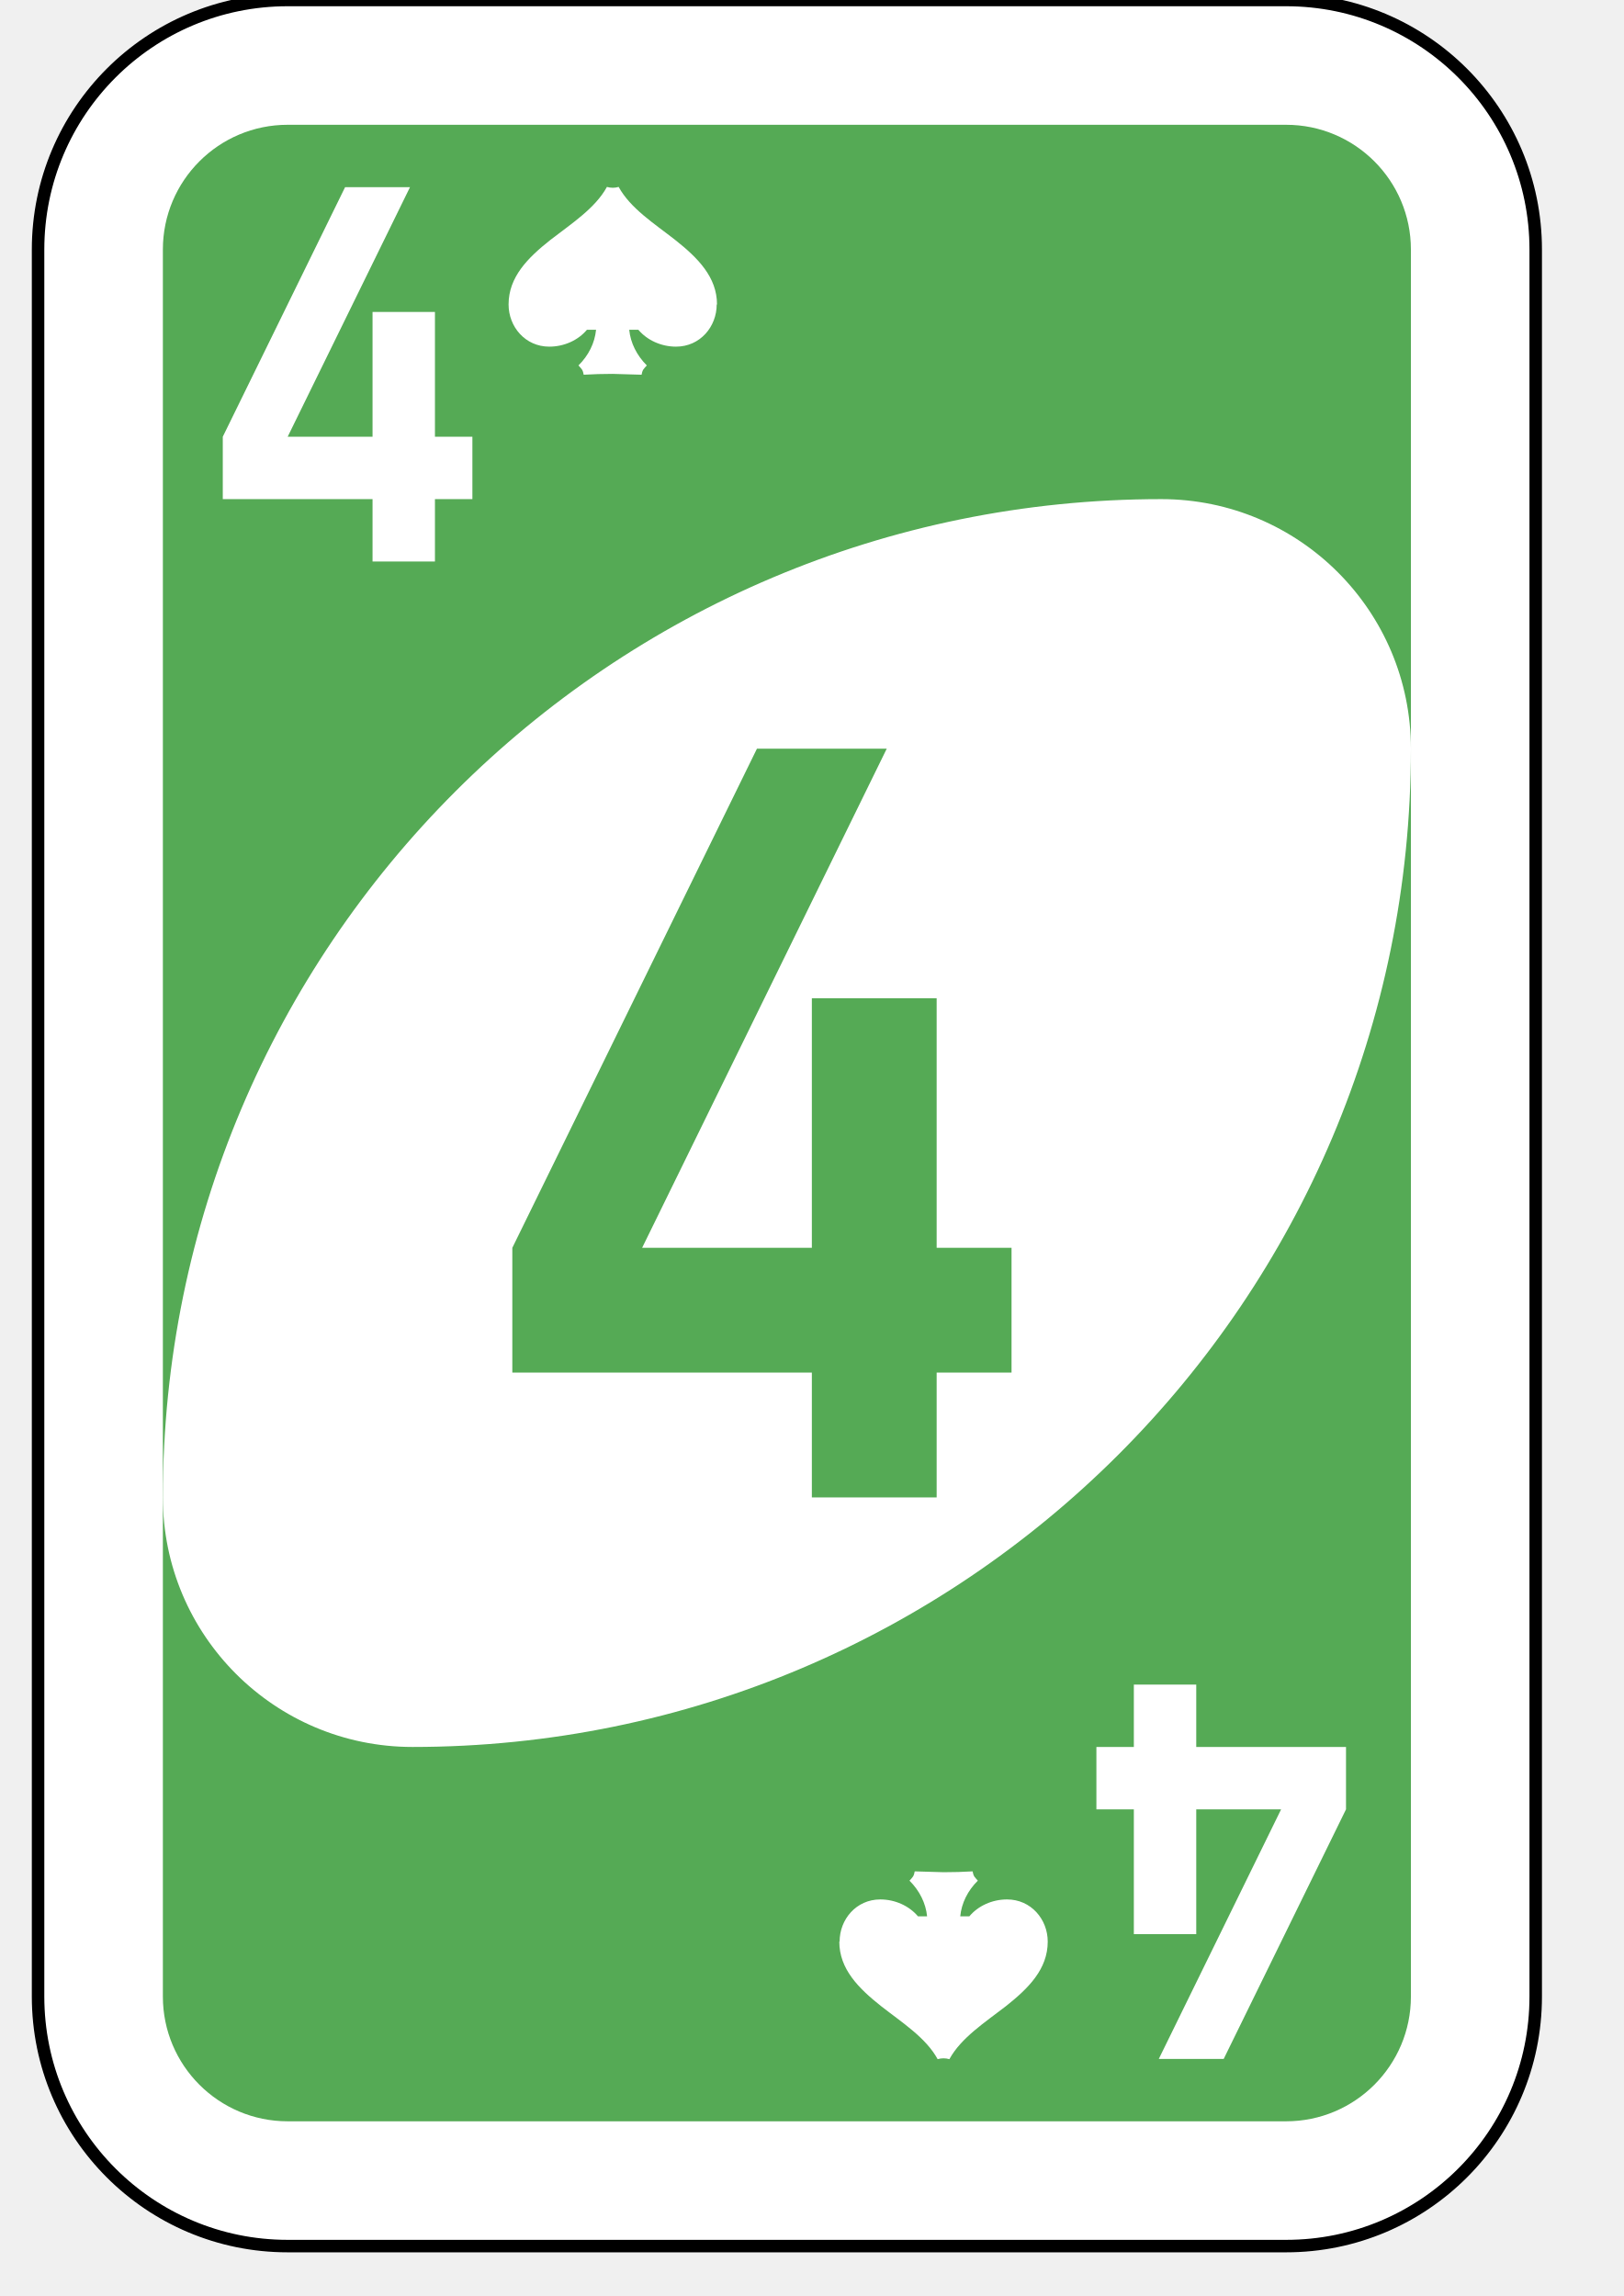
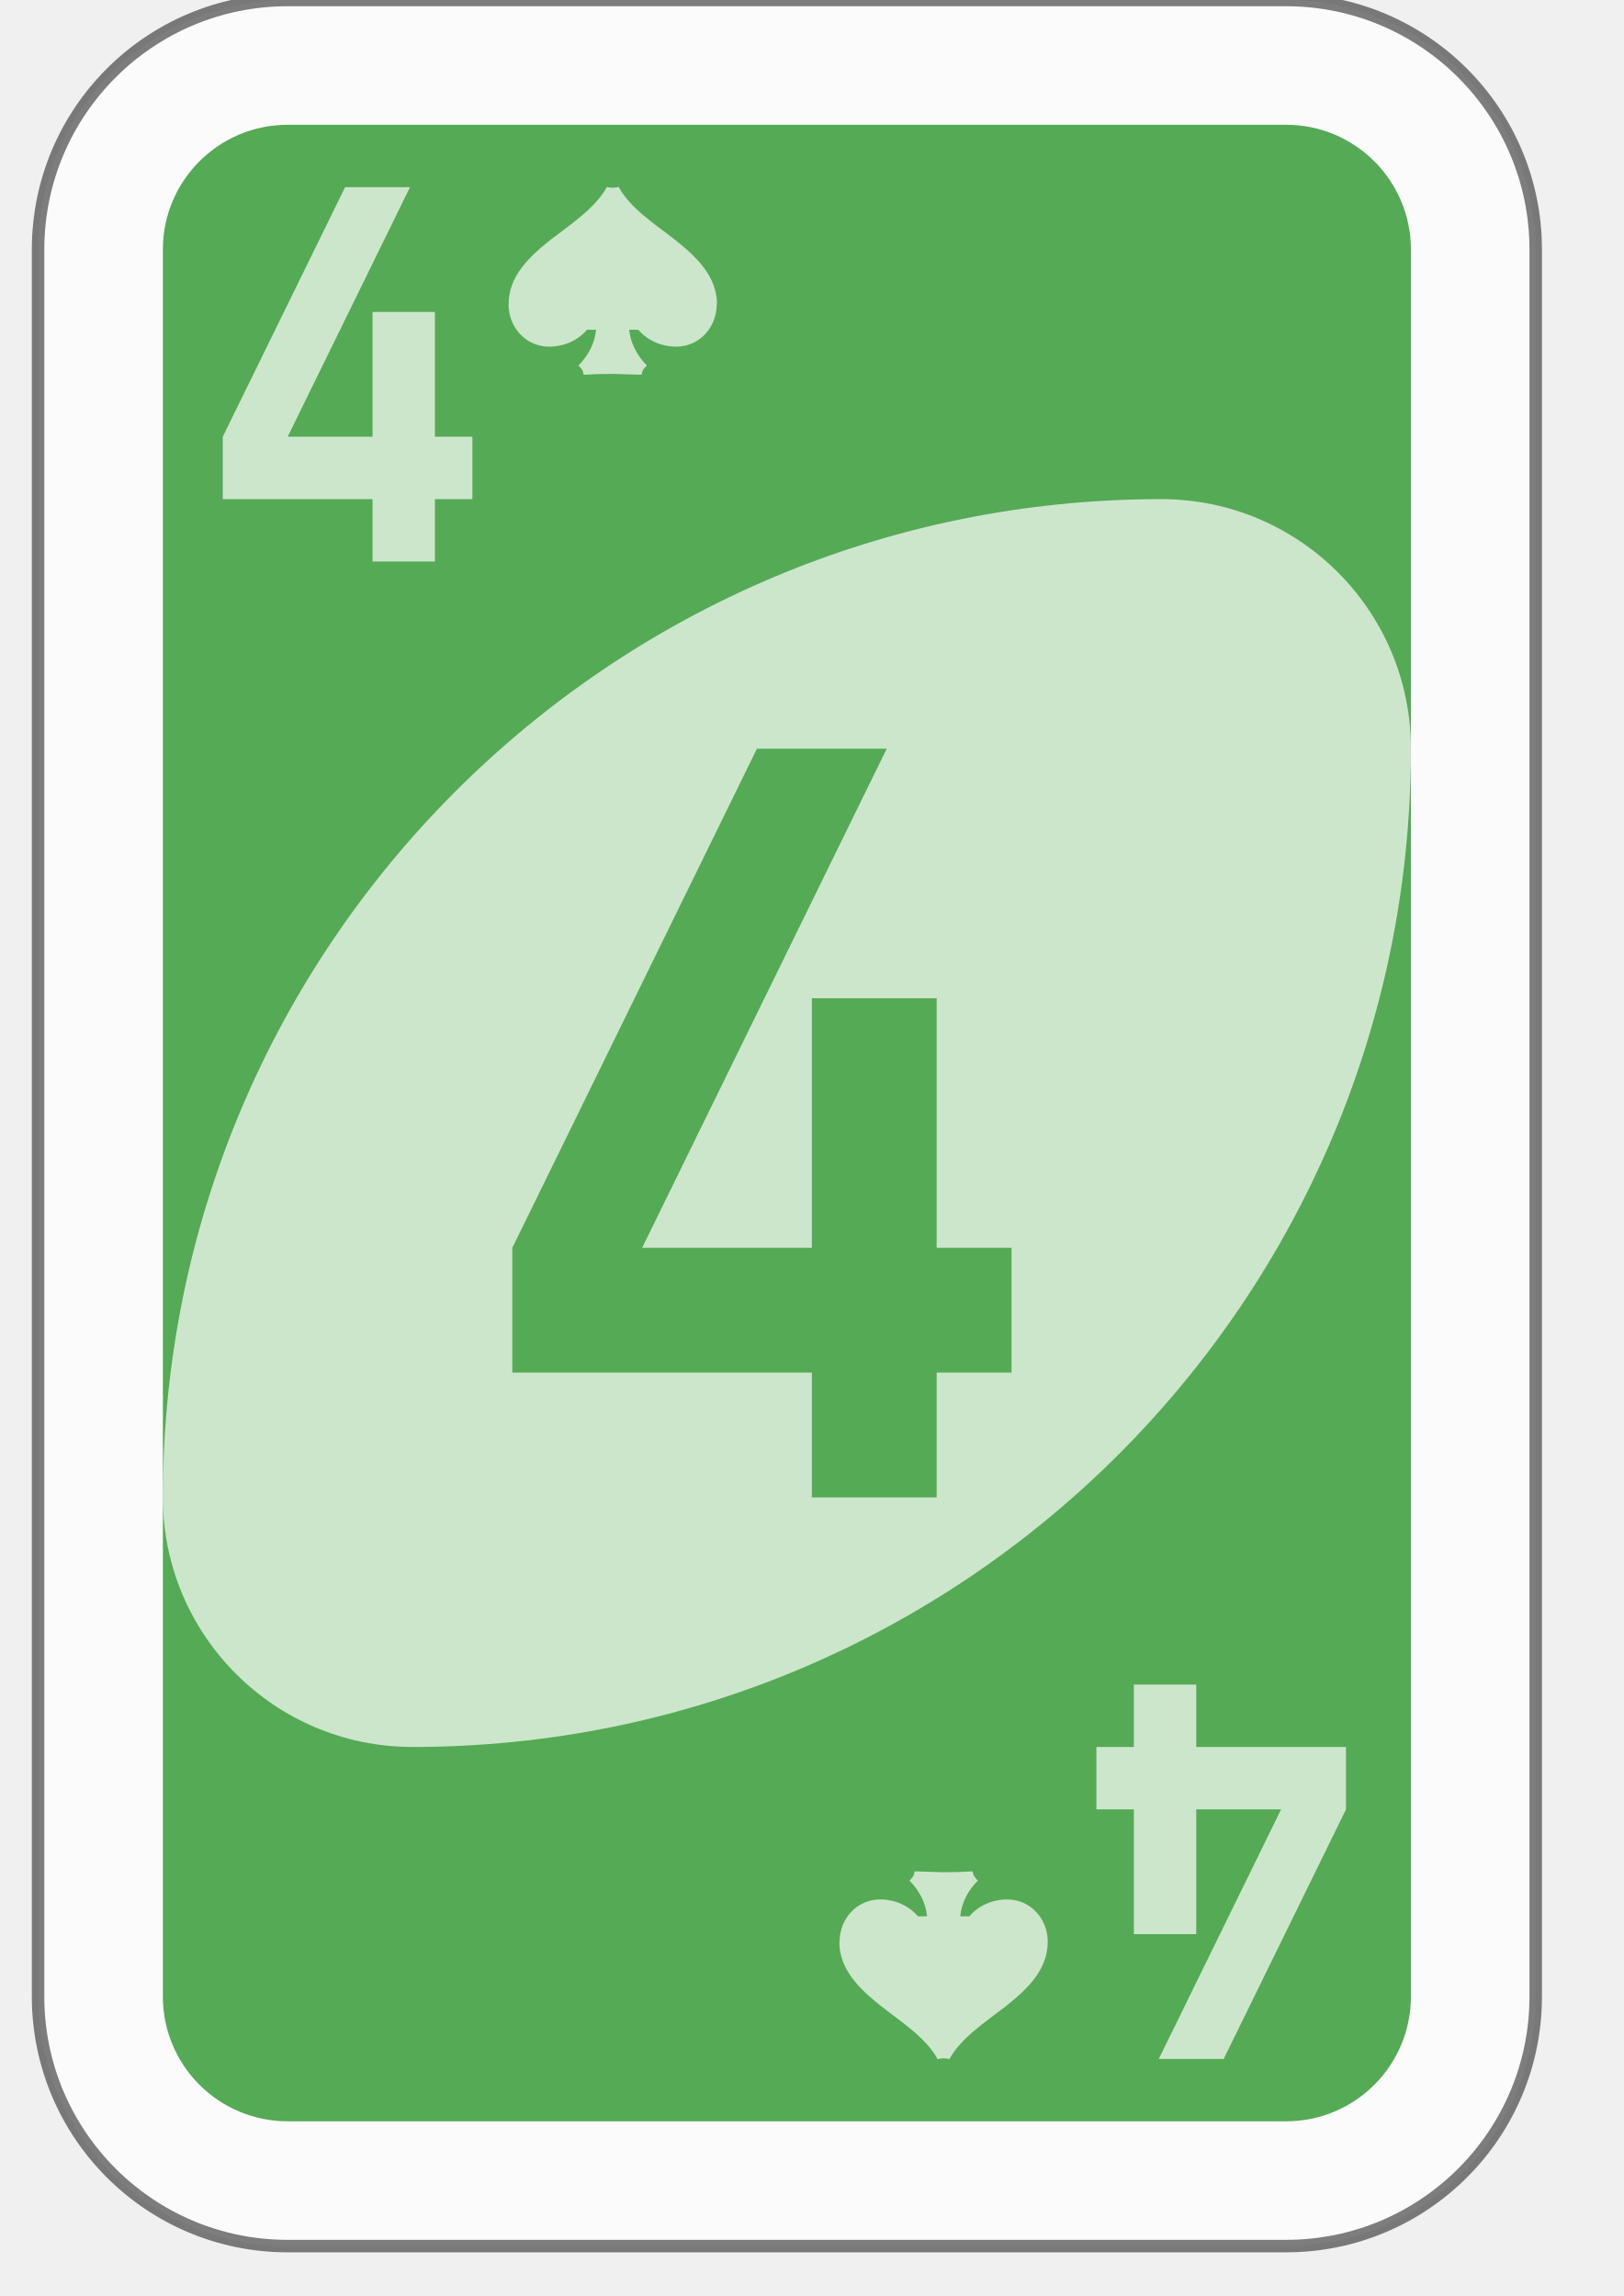
<svg xmlns="http://www.w3.org/2000/svg" version="1.1" id="svg6613" viewBox="0 0 62 92" height="297mm" width="210mm">
  <defs id="defs6615" />
  <g id="layer1">
    <g id="purple-zero">
-       <rect style="fill:#ffffff;fill-opacity:1;fill-rule:evenodd;stroke:#000000;stroke-width:0.5;stroke-miterlimit:4;stroke-dasharray:none" id="card-border" y="0" x="0" ry="10" rx="10" height="90" width="60" />
+       <rect style="fill:#ffffff;fill-opacity:0.7;fill-rule:evenodd;stroke:#000000;stroke-opacity:0.5;stroke-width:0.5;stroke-miterlimit:4;stroke-dasharray:none" id="card-border" y="0" x="0" ry="10" rx="10" height="90" width="60" />
      <rect card-fill="rect3757-5-07-1-97" style="fill:#55aa55;fill-opacity:1;fill-rule:evenodd;stroke:none" id="card-purple-fill" y="5" x="5" ry="5" rx="5" height="80" width="50" />
-       <path style="fill:#ffffff;fill-opacity:1;fill-rule:evenodd;stroke:none" id="card-whitecenter" d="m 45,20 c -22.091,0 -40,17.909 -40,40 0,5.523 4.477,10 10,10 22.091,0 40,-17.909 40,-40 0,-5.523 -4.477,-10 -10,-10 z" />
+       <path style="fill:#ffffff;fill-opacity:0.7;fill-rule:evenodd;stroke:none" id="card-whitecenter" d="m 45,20 c -22.091,0 -40,17.909 -40,40 0,5.523 4.477,10 10,10 22.091,0 40,-17.909 40,-40 0,-5.523 -4.477,-10 -10,-10 z" />
      <path style="fill:#55aa55;fill-opacity:1;fill-rule:evenodd;stroke:none" id="card-center-zero" d="M 28.8,30 19,50 l 0,5 12,0 0,5 5,0 0,-5 3,0 0,-5 -3,0 0,-10 -5,0 0,10 -6.8,0 9.8,-20 z" />
-       <path style="fill:#ffffff;fill-opacity:1;fill-rule:evenodd;stroke:none" id="card-topleft-zero" d="m 12.3,7.5 -4.9,10 0,2.5 6,0 0,2.5 2.5,0 0,-2.5 1.5,0 0,-2.5 -1.5,0 0,-5 -2.5,0 0,5 -3.4,0 4.9,-10 z" />
-       <path id="spades-top" d="m27.2 12.2c0-1.1-0.77-1.87-1.68-2.59-0.835-0.654-1.79-1.26-2.26-2.12-0.078 0.023-0.157 0.034-0.235 0.034-0.078 0-0.157-0.011-0.235-0.034-0.47 0.857-1.42 1.47-2.26 2.12-0.913 0.722-1.68 1.49-1.68 2.59 0 0.891 0.666 1.69 1.63 1.69 0.6 0 1.16-0.259 1.51-0.677h0.365c-0.052 0.53-0.3 1.03-0.705 1.43 0.052 0.056 0.104 0.113 0.144 0.169 0.039 0.068 0.052 0.135 0.065 0.203 0.391-0.023 0.77-0.034 1.16-0.034l1.16 0.034c0.013-0.068 0.026-0.135 0.065-0.203 0.039-0.056 0.091-0.113 0.144-0.169-0.405-0.406-0.652-0.902-0.705-1.43h0.365c0.352 0.417 0.913 0.677 1.51 0.677 0.966 0 1.63-0.801 1.63-1.69z" fill="#fff" />
-       <path style="fill:#ffffff;fill-opacity:1;fill-rule:evenodd;stroke:none" id="card-bottomright-zero" d="m 47.5,82.5 4.9,-10 0,-2.5 -6,0 0,-2.5 -2.5,0 0,2.5 -1.5,0 0,2.5 1.5,0 0,5 2.5,0 0,-5 3.4,0 -4.9,10 z" />
-       <path id="spades-bottom" d="m32.1 77.8c0 1.1 0.77 1.87 1.68 2.59 0.835 0.654 1.79 1.26 2.26 2.12 0.078-0.023 0.157-0.034 0.235-0.034 0.078 0 0.157 0.011 0.235 0.034 0.47-0.857 1.42-1.47 2.26-2.12 0.913-0.722 1.68-1.49 1.68-2.59 0-0.891-0.666-1.69-1.63-1.69-0.6 0-1.16 0.259-1.51 0.677h-0.365c0.052-0.53 0.3-1.03 0.705-1.43-0.052-0.056-0.104-0.113-0.144-0.169-0.039-0.068-0.052-0.135-0.065-0.203-0.391 0.023-0.77 0.034-1.16 0.034l-1.16-0.034c-0.013 0.068-0.026 0.135-0.065 0.203-0.039 0.056-0.091 0.113-0.144 0.169 0.405 0.406 0.652 0.902 0.705 1.43h-0.365c-0.352-0.417-0.913-0.677-1.51-0.677-0.966 0-1.63 0.801-1.63 1.69z" fill="#fff" />
+       <path style="fill:#ffffff;fill-opacity:0.7;fill-rule:evenodd;stroke:none" id="card-topleft-zero" d="m 12.3,7.5 -4.9,10 0,2.5 6,0 0,2.5 2.5,0 0,-2.5 1.5,0 0,-2.5 -1.5,0 0,-5 -2.5,0 0,5 -3.4,0 4.9,-10 z" />
+       <path id="spades-top" d="m27.2 12.2c0-1.1-0.77-1.87-1.68-2.59-0.835-0.654-1.79-1.26-2.26-2.12-0.078 0.023-0.157 0.034-0.235 0.034-0.078 0-0.157-0.011-0.235-0.034-0.47 0.857-1.42 1.47-2.26 2.12-0.913 0.722-1.68 1.49-1.68 2.59 0 0.891 0.666 1.69 1.63 1.69 0.6 0 1.16-0.259 1.51-0.677h0.365c-0.052 0.53-0.3 1.03-0.705 1.43 0.052 0.056 0.104 0.113 0.144 0.169 0.039 0.068 0.052 0.135 0.065 0.203 0.391-0.023 0.77-0.034 1.16-0.034l1.16 0.034c0.013-0.068 0.026-0.135 0.065-0.203 0.039-0.056 0.091-0.113 0.144-0.169-0.405-0.406-0.652-0.902-0.705-1.43h0.365c0.352 0.417 0.913 0.677 1.51 0.677 0.966 0 1.63-0.801 1.63-1.69z" fill="#fff" style="fill-opacity:0.7" />
+       <path style="fill:#ffffff;fill-opacity:0.7;fill-rule:evenodd;stroke:none" id="card-bottomright-zero" d="m 47.5,82.5 4.9,-10 0,-2.5 -6,0 0,-2.5 -2.5,0 0,2.5 -1.5,0 0,2.5 1.5,0 0,5 2.5,0 0,-5 3.4,0 -4.9,10 z" />
+       <path id="spades-bottom" d="m32.1 77.8c0 1.1 0.77 1.87 1.68 2.59 0.835 0.654 1.79 1.26 2.26 2.12 0.078-0.023 0.157-0.034 0.235-0.034 0.078 0 0.157 0.011 0.235 0.034 0.47-0.857 1.42-1.47 2.26-2.12 0.913-0.722 1.68-1.49 1.68-2.59 0-0.891-0.666-1.69-1.63-1.69-0.6 0-1.16 0.259-1.51 0.677h-0.365c0.052-0.53 0.3-1.03 0.705-1.43-0.052-0.056-0.104-0.113-0.144-0.169-0.039-0.068-0.052-0.135-0.065-0.203-0.391 0.023-0.77 0.034-1.16 0.034l-1.16-0.034c-0.013 0.068-0.026 0.135-0.065 0.203-0.039 0.056-0.091 0.113-0.144 0.169 0.405 0.406 0.652 0.902 0.705 1.43h-0.365c-0.352-0.417-0.913-0.677-1.51-0.677-0.966 0-1.63 0.801-1.63 1.69z" fill="#fff" style="fill-opacity:0.7" />
    </g>
  </g>
</svg>
